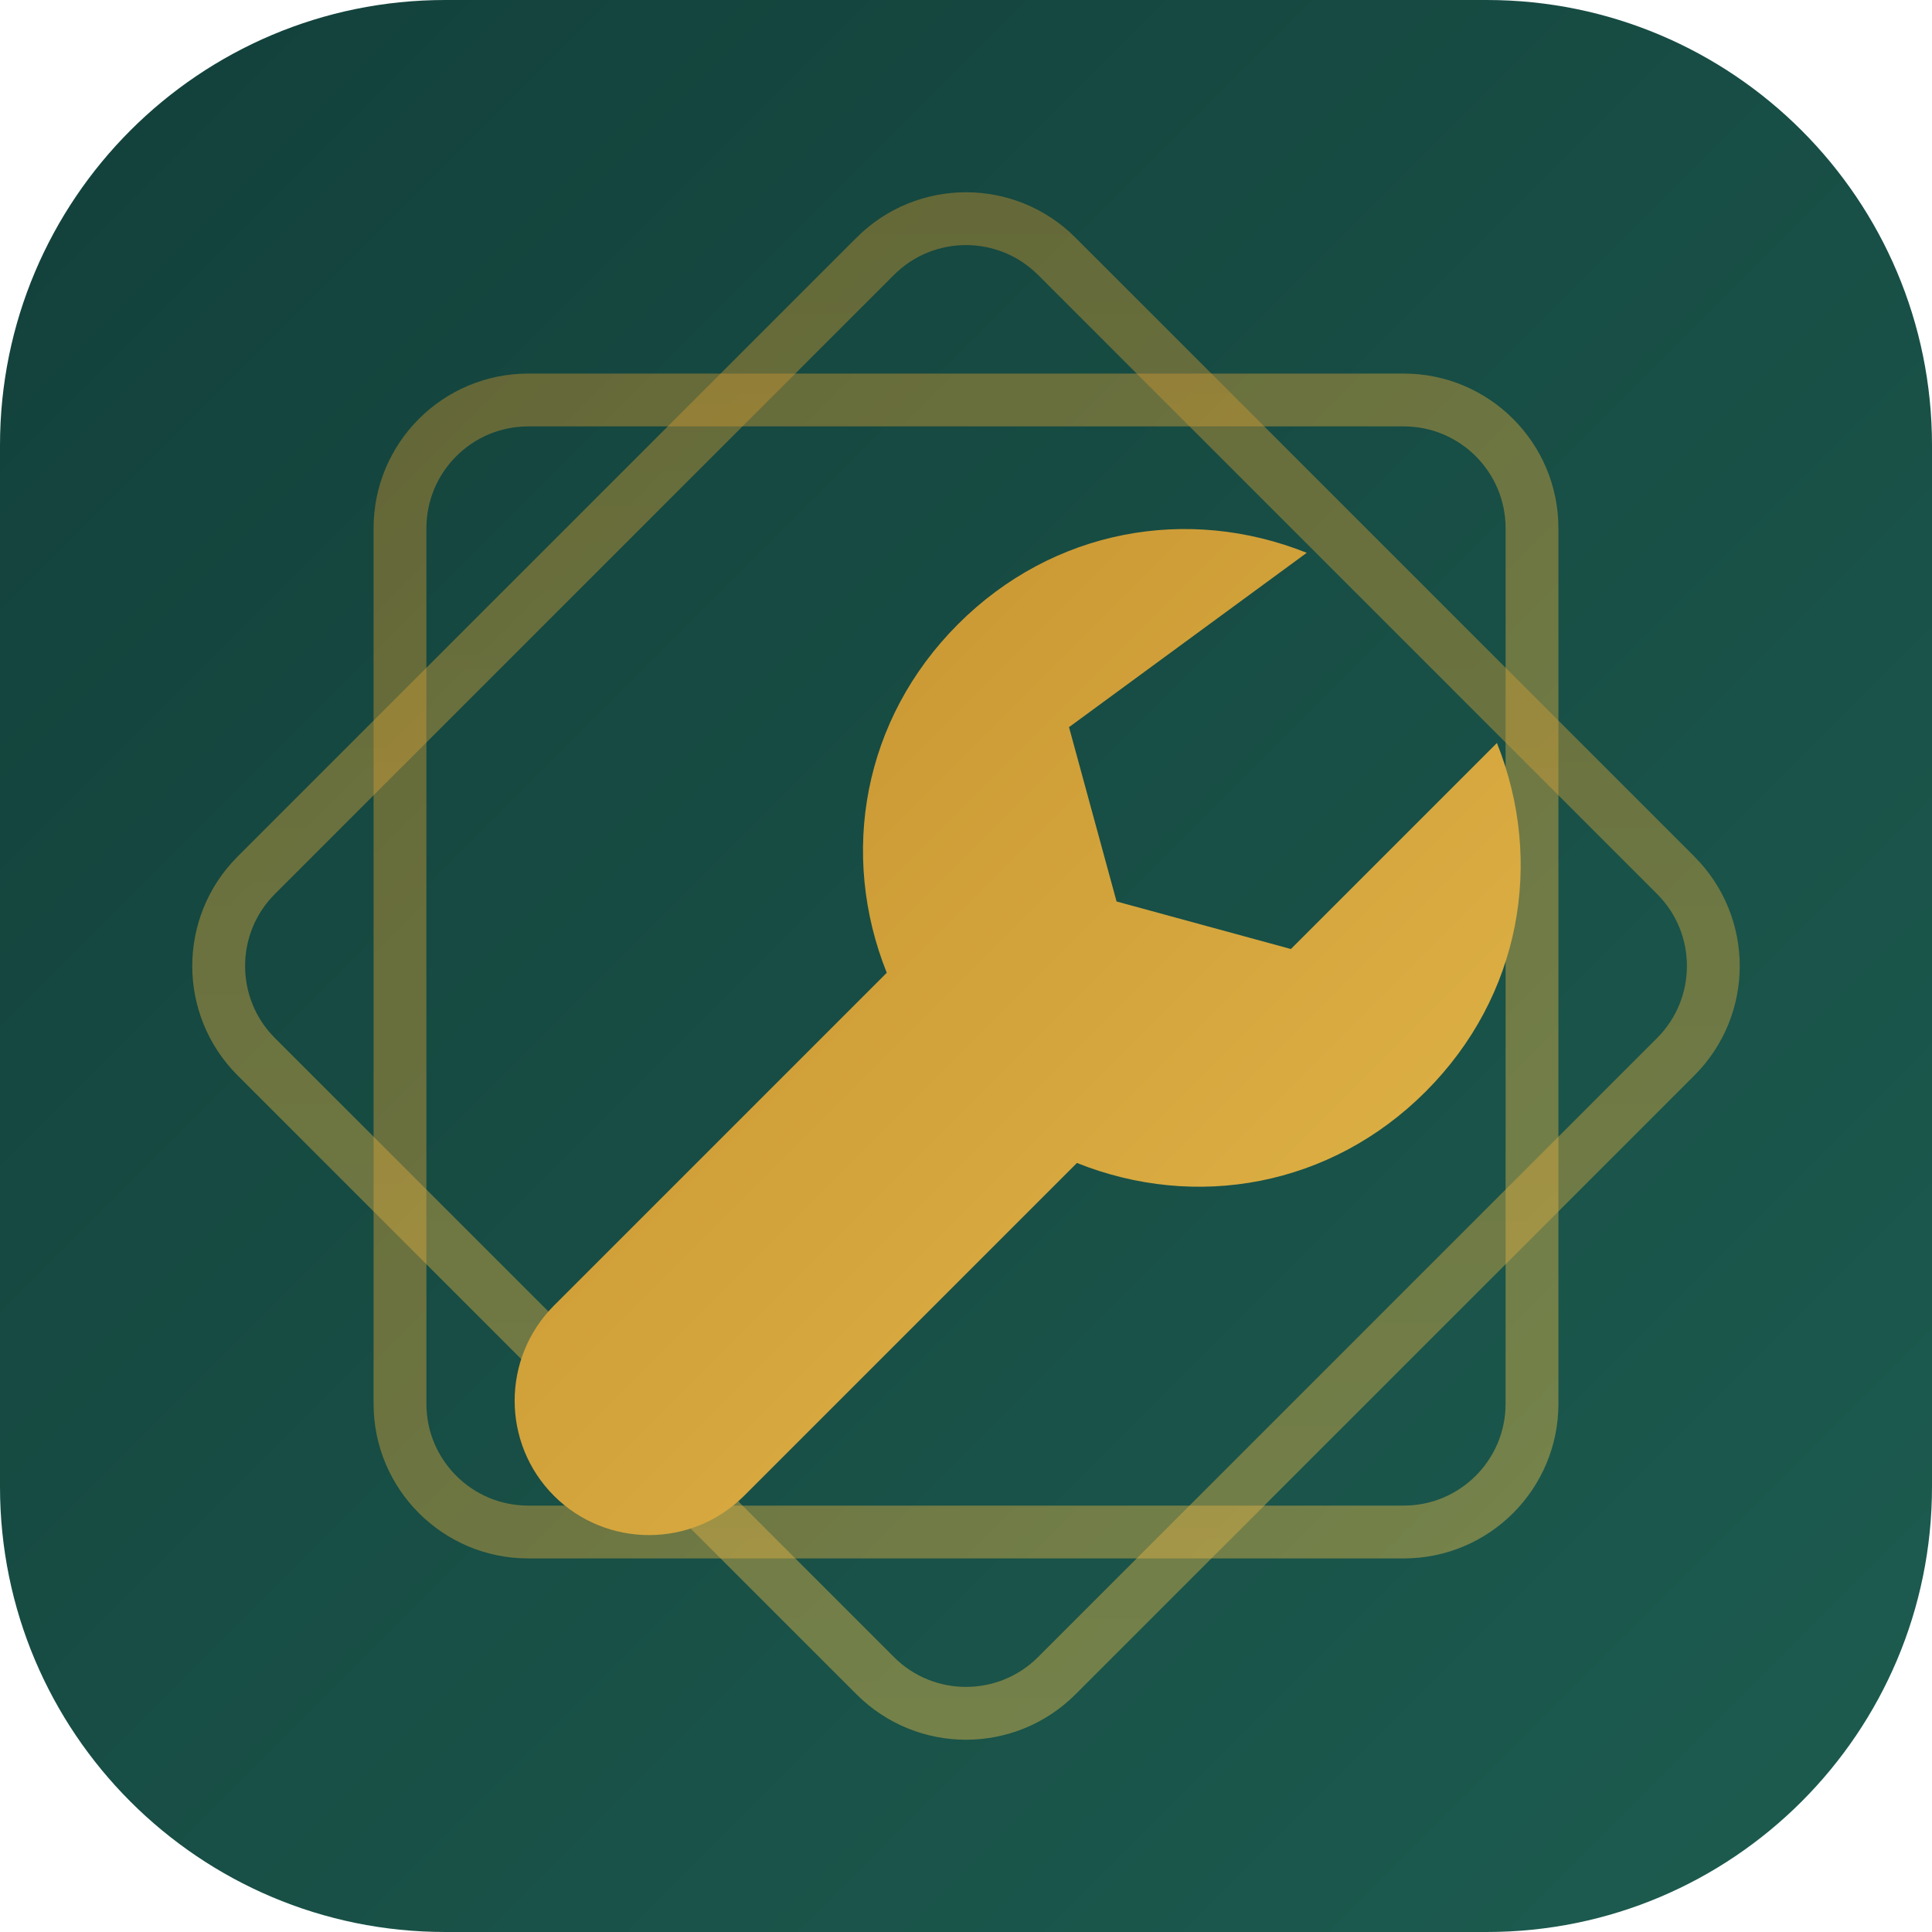
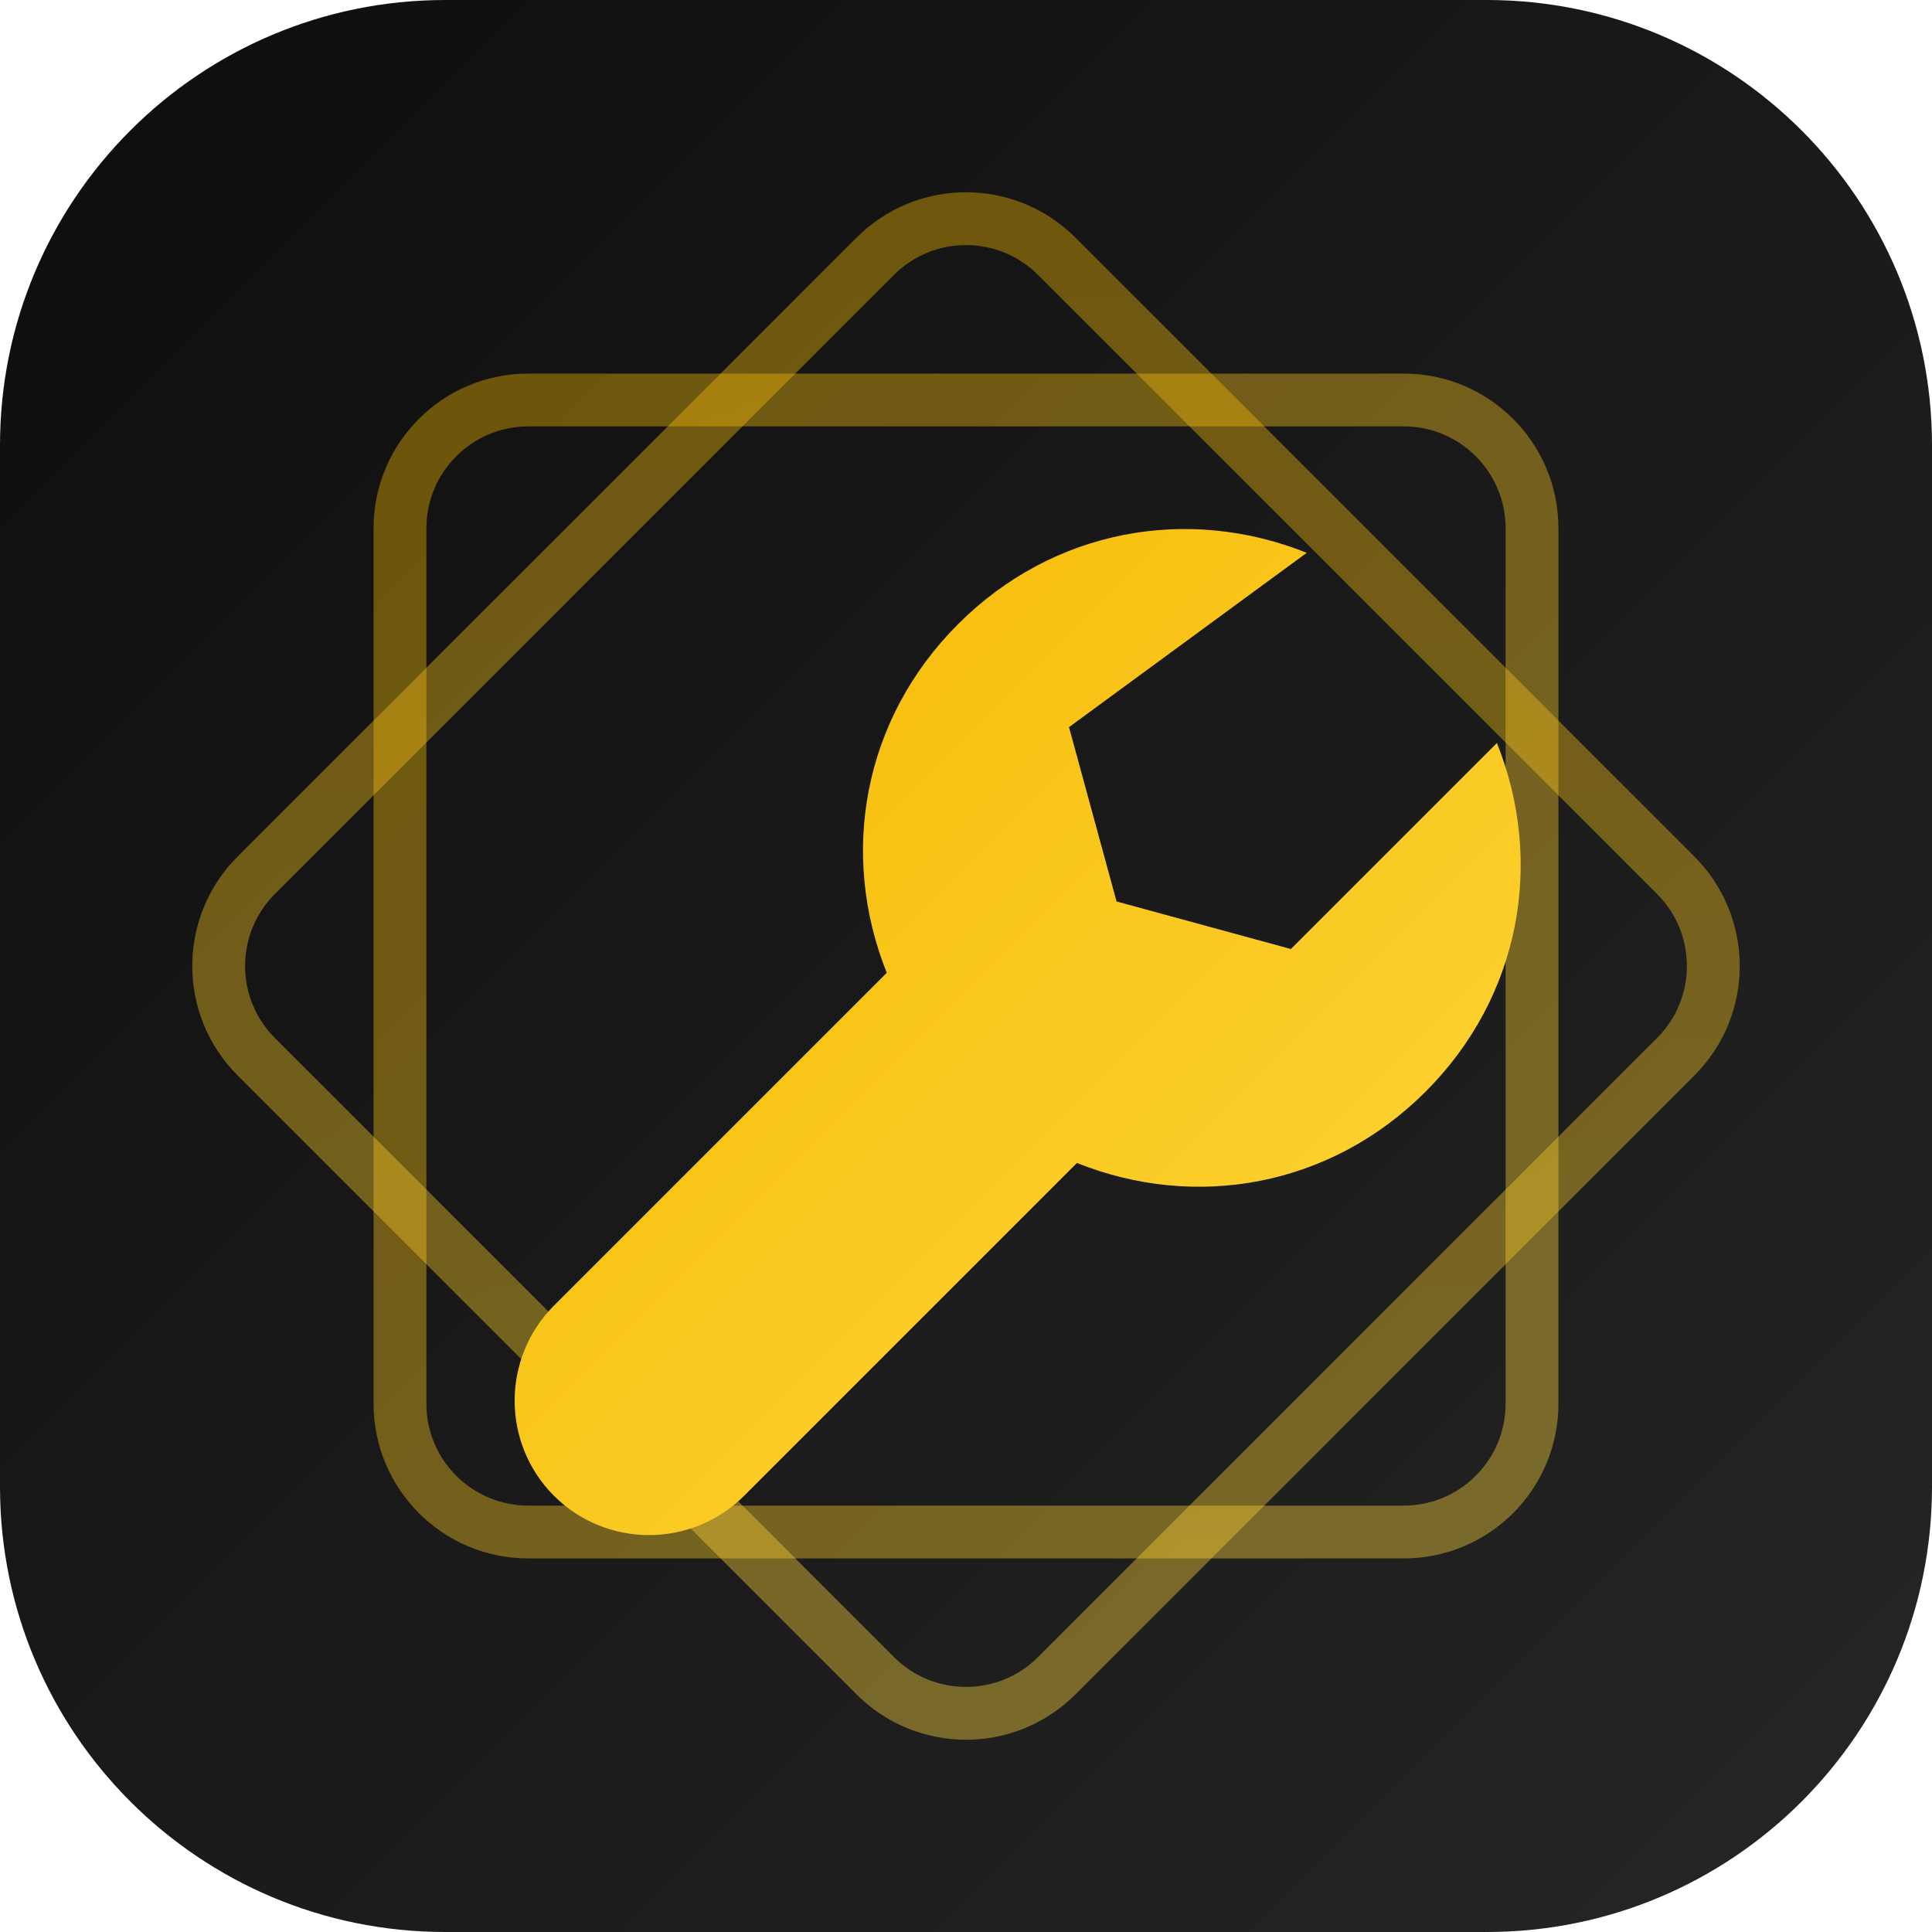
<svg xmlns="http://www.w3.org/2000/svg" viewBox="0 0 512 512">
  <defs>
    <linearGradient id="bg" x1="0" y1="0" x2="1" y2="1">
-       <stop offset="0" stop-color="#12403a" />
-       <stop offset="1" stop-color="#1d5c50" />
+       <stop offset="0" stop-color="#0d0d0d" />
+       <stop offset="1" stop-color="#262626" />
    </linearGradient>
    <linearGradient id="gold" x1="0" y1="0" x2="1" y2="1">
-       <stop offset="0" stop-color="#c4902e" />
-       <stop offset="1" stop-color="#e3b84a" />
+       <stop offset="0" stop-color="#f5b800" />
+       <stop offset="1" stop-color="#ffd83d" />
    </linearGradient>
  </defs>
  <rect width="512" height="512" rx="118" fill="url(#bg)" />
  <g transform="translate(256 256)">
-     <rect x="-150" y="-150" width="300" height="300" rx="34" fill="none" stroke="url(#gold)" stroke-width="14" opacity="0.45" />
-     <rect x="-150" y="-150" width="300" height="300" rx="34" fill="none" stroke="url(#gold)" stroke-width="14" opacity="0.45" transform="rotate(45)" />
+     <rect x="-150" y="-150" width="300" height="300" rx="34" fill="none" stroke="url(#gold)" stroke-width="14" opacity="0.4" />
+     <rect x="-150" y="-150" width="300" height="300" rx="34" fill="none" stroke="url(#gold)" stroke-width="14" opacity="0.4" transform="rotate(45)" />
  </g>
  <g transform="translate(256 262) scale(1.05)">
    <path fill="url(#gold)" d="M86 -110c-30 -12 -64 -6 -88 18c-24 24 -30 58 -18 88l-84 84a34 34 0 0 0 0 48l0 0a34 34 0 0 0 48 0l84 -84c30 12 64 6 88 -18c24 -24 30 -58 18 -88l-52 52l-44 -12 -12 -44z" />
  </g>
</svg>
